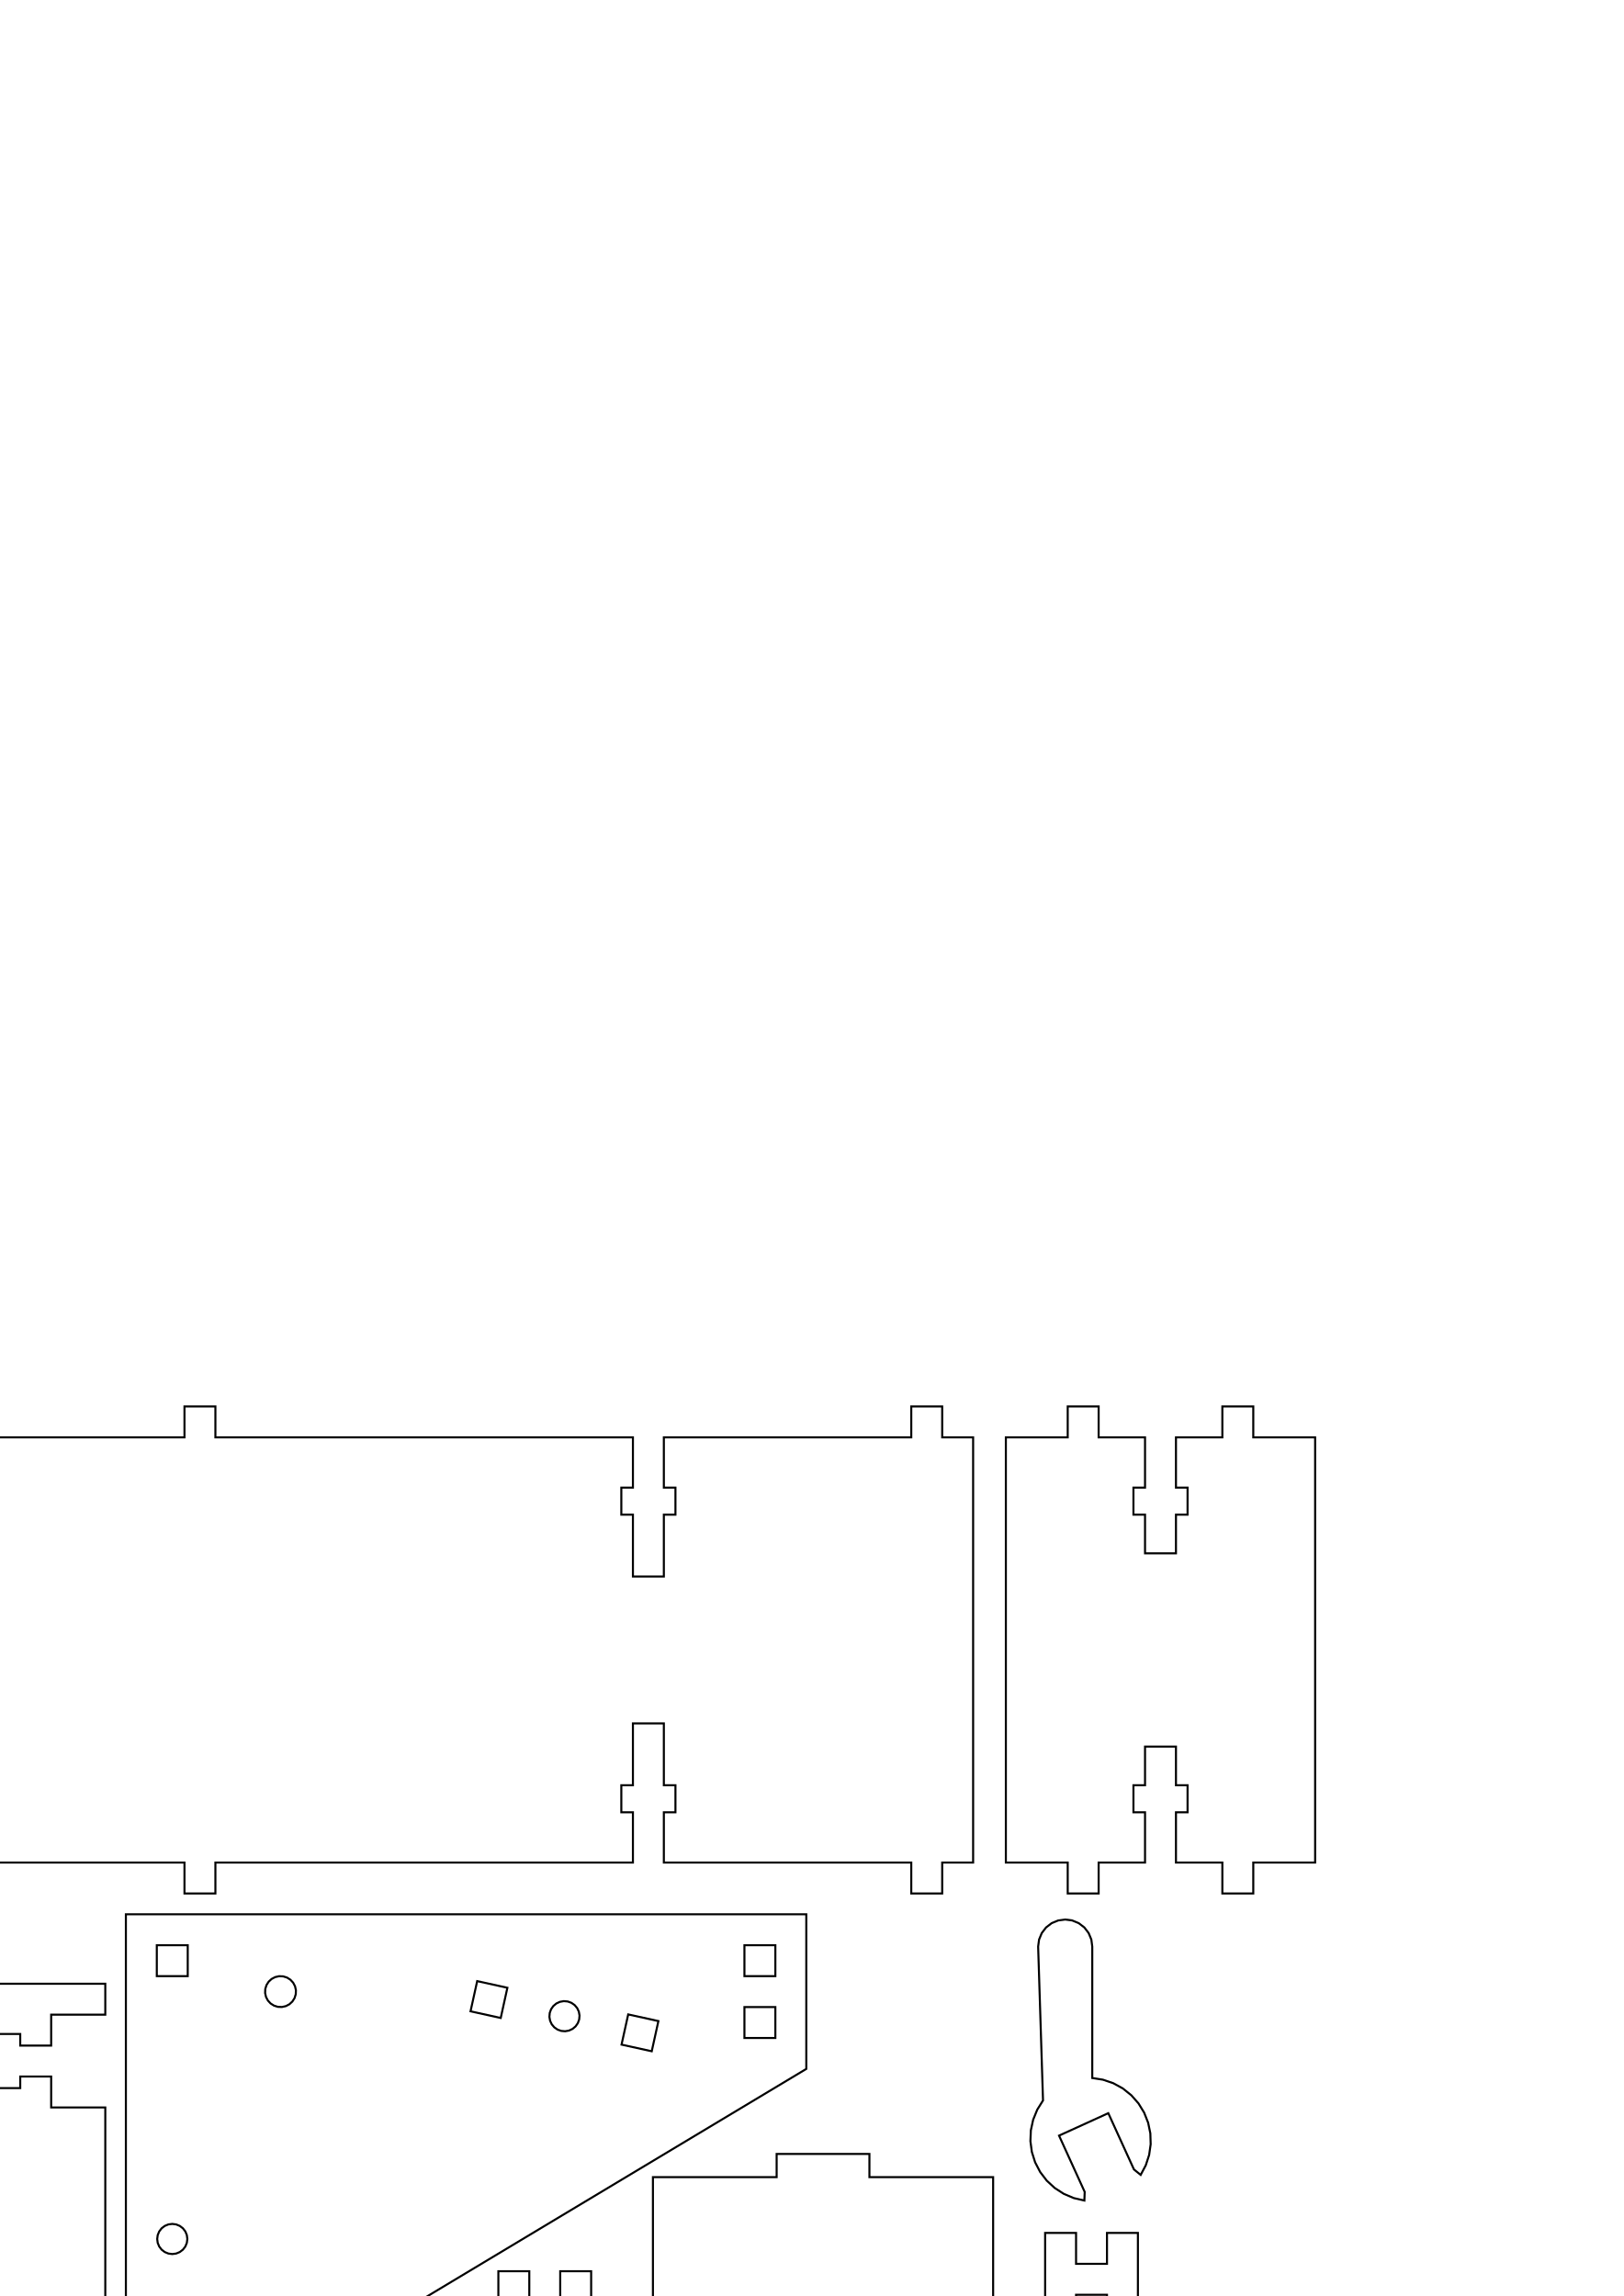
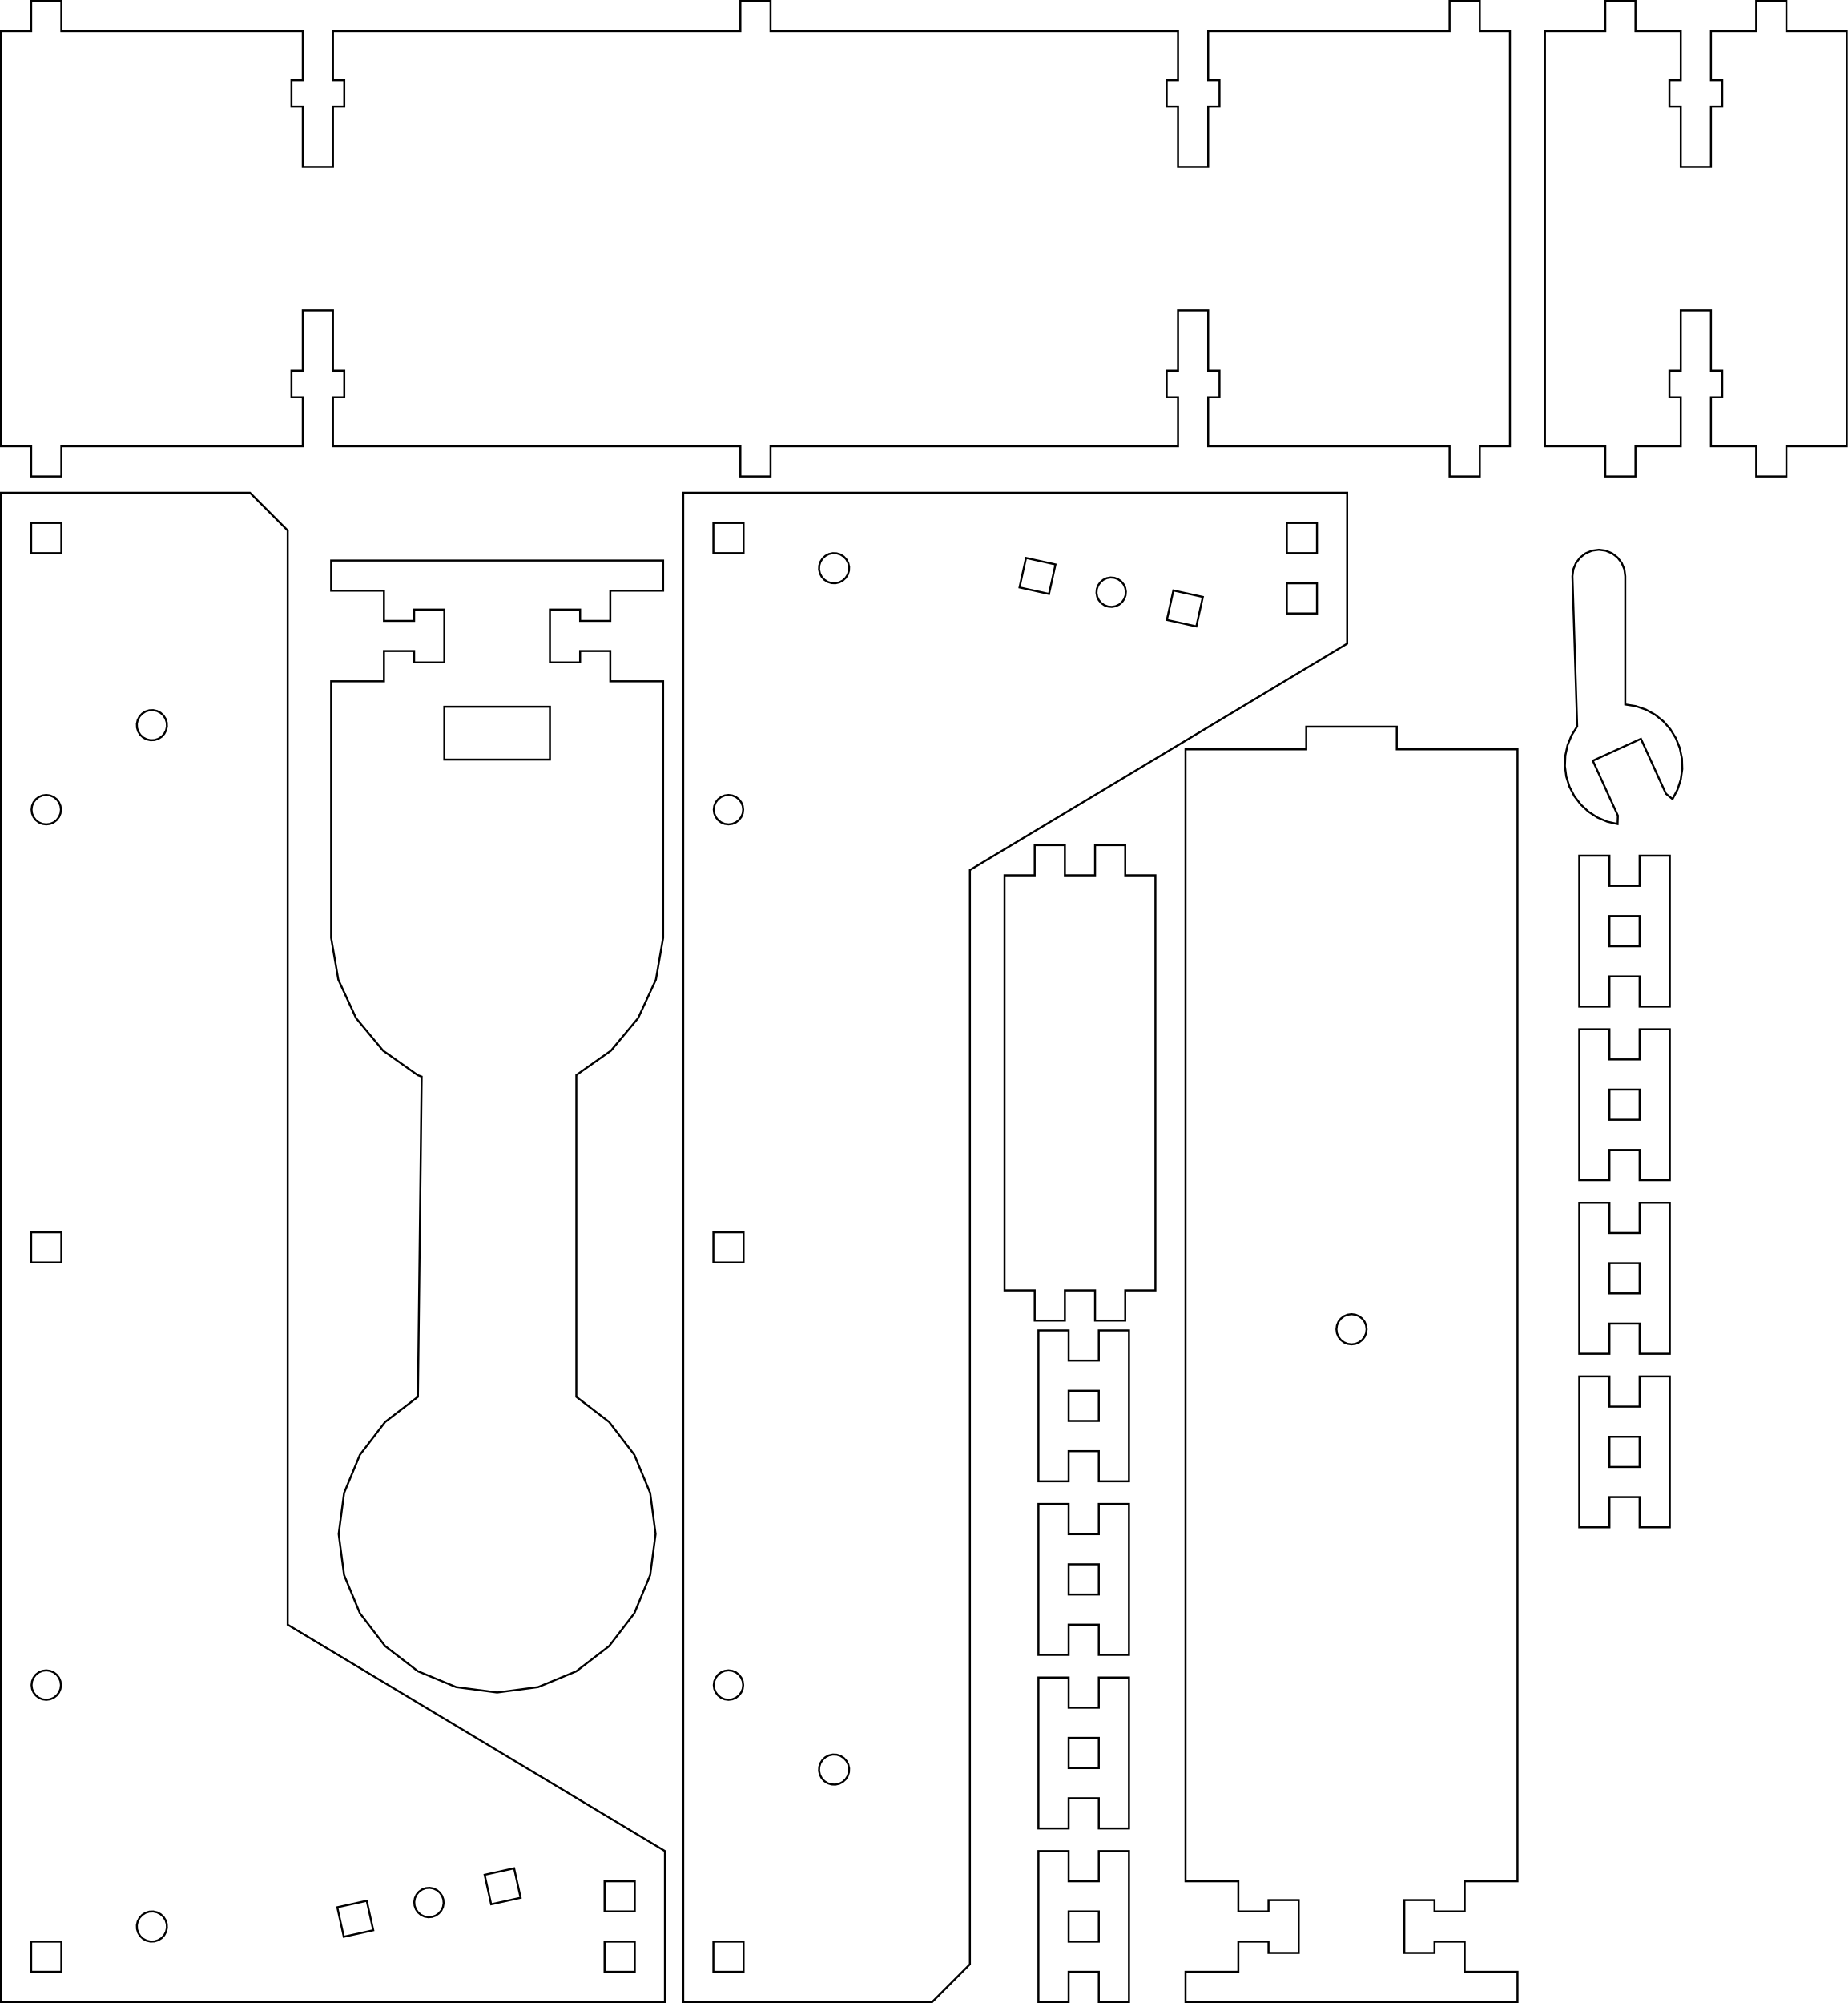
- <svg xmlns="http://www.w3.org/2000/svg" width="793.701" height="1122.52" version="1.1" id="svg6084">
-   <defs id="defs4598">
-     <marker id="DistanceX" orient="auto" refX="0.0" refY="0.0" style="overflow:visible">
-       <path d="M 3,-3 L -3,3 M 0,-5 L  0,5" style="stroke:#000000; stroke-width:0.5" id="path4586" />
+ <svg xmlns="http://www.w3.org/2000/svg" width="925.614" height="1003.197" version="1.1" id="svg8284">
+   <defs id="defs6798">
+     <marker id="DistanceX" orient="auto" refX="0" refY="0" style="overflow:visible">
+       <path d="M 3,-3 -3,3 M 0,-5 V 5" style="stroke:#000000;stroke-width:0.5" id="path6786" />
    </marker>
    <pattern height="8" id="Hatch" patternUnits="userSpaceOnUse" width="8" x="0" y="0">
-       <path d="M8 4 l-4,4" linecap="square" stroke="#000000" stroke-width="0.25" id="path4589" />
-       <path d="M6 2 l-4,4" linecap="square" stroke="#000000" stroke-width="0.25" id="path4591" />
-       <path d="M4 0 l-4,4" linecap="square" stroke="#000000" stroke-width="0.25" id="path4593" />
+       <path d="M8 4 l-4,4" linecap="square" stroke="#000000" stroke-width="0.25" id="path6789" />
+       <path d="M6 2 l-4,4" linecap="square" stroke="#000000" stroke-width="0.25" id="path6791" />
+       <path d="M4 0 l-4,4" linecap="square" stroke="#000000" stroke-width="0.25" id="path6793" />
    </pattern>
    <symbol id="*MODEL_SPACE" />
    <symbol id="*PAPER_SPACE" />
  </defs>
-   <g id="g4600" />
-   <g id="g6080">
-     <path style="fill:none;stroke:#000000" d="m 273.848,1333.396 v 15.118 h 15.118 v -15.118 h 15.118 v -207.874 h -15.118 v -15.118 h -15.118 v 15.118 h -15.118 v -15.118 h -15.118 v 15.118 h -15.118 v 207.874 h 15.118 v 15.118 h 15.118 v -15.118 z" id="path6738" />
-     <g id="g6744" transform="translate(-12,16)">
-       <path id="path6736" d="m 571.717,743.423 v -18.898 h -5.669 v -13.228 h 5.669 v -24.567 h -22.677 v -15.118 h -15.118 v 15.118 h -30.236 v 207.874 h 30.236 v 15.118 h 15.118 v -15.118 h 22.677 v -24.567 h -5.669 v -13.228 h 5.669 v -18.898 h 15.118 v 18.898 h 5.669 v 13.228 h -5.669 v 24.567 h 22.677 v 15.118 h 15.118 v -15.118 h 30.236 v -207.874 h -30.236 v -15.118 h -15.118 v 15.118 H 586.835 v 24.567 h 5.669 v 13.228 h -5.669 v 18.898 z" style="fill:none;stroke:#000000" />
+   <g id="g6800" transform="translate(342.5625,-775.2012)" />
+   <g id="g8280" transform="translate(342.5625,-775.2012)">
+     <path style="fill:none;stroke:#000000" d="m 431.371,790.819 h 30.236 v -15.118 h 15.118 v 15.118 h 22.677 v 24.567 h -5.669 v 13.228 h 5.669 v 30.236 h 15.118 v -30.236 h 5.669 v -13.228 h -5.669 v -24.567 h 22.677 v -15.118 h 15.118 v 15.118 h 30.236 V 998.693 h -30.236 v 15.118 h -15.118 v -15.118 h -22.677 v -24.567 h 5.669 v -13.228 h -5.669 v -30.236 h -15.118 v 30.236 h -5.669 v 13.228 h 5.669 v 24.567 h -22.677 v 15.118 h -15.118 v -15.118 h -30.236 z" id="path8938" />
+     <path style="fill:none;stroke:#000000" d="m 206.005,1421.484 v 15.118 h 15.118 v -15.118 h 15.118 V 1213.61 H 221.124 v -15.118 h -15.118 v 15.118 h -15.118 v -15.118 h -15.118 v 15.118 h -15.118 v 207.874 h 15.118 v 15.118 h 15.118 v -15.118 z" id="path8936" />
+     <path style="fill:none;stroke:#000000" d="m -175.763,858.851 h -15.118 v -30.236 h -5.669 v -13.228 h 5.669 v -24.567 h -120.945 v -15.118 h -15.118 v 15.118 h -15.118 V 998.693 h 15.118 v 15.118 h 15.118 v -15.118 h 120.945 v -24.567 h -5.669 v -13.228 h 5.669 v -30.236 h 15.118 v 30.236 h 5.669 v 13.228 h -5.669 V 998.693 H 28.331 v 15.118 h 15.118 V 998.693 H 247.544 v -24.567 h -5.669 v -13.228 h 5.669 v -30.236 h 15.118 v 30.236 h 5.669 v 13.228 h -5.669 v 24.567 h 120.945 v 15.118 h 15.118 V 998.693 H 413.843 V 790.819 h -15.118 v -15.118 h -15.118 v 15.118 H 262.662 v 24.567 h 5.669 v 13.228 h -5.669 v 30.236 h -15.118 v -30.236 h -5.669 v -13.228 h 5.669 V 790.819 H 43.449 v -15.118 h -15.118 v 15.118 H -175.763 v 24.567 h 5.669 v 13.228 h -5.669 z" id="path8934" />
+     <g id="g9008" transform="translate(-10,18.8978)">
+       <path id="path8932" d="m 219.106,1058.352 -1.238,-1.472 -0.815,-1.743 -0.336,-1.894 0.166,-1.917 0.656,-1.809 1.102,-1.577 1.472,-1.238 1.743,-0.815 1.894,-0.336 1.917,0.166 1.809,0.656 1.577,1.102 1.238,1.472 0.815,1.743 0.336,1.894 -0.166,1.917 -0.656,1.809 -1.102,1.577 -1.472,1.238 -1.743,0.815 -1.894,0.336 -1.917,-0.166 -1.809,-0.656 z" style="fill:none;stroke:#000000" />
+       <path id="path8930" d="m 25.249,1602.168 -0.251,-1.907 0.251,-1.908 0.736,-1.778 1.171,-1.526 1.526,-1.171 1.778,-0.736 1.908,-0.251 1.908,0.251 1.778,0.736 1.526,1.171 1.171,1.526 0.736,1.778 0.251,1.908 -0.251,1.907 -0.736,1.778 -1.171,1.526 -1.526,1.171 -1.778,0.736 -1.908,0.251 -1.908,-0.251 -1.778,-0.736 -1.526,-1.171 -1.171,-1.526 z" style="fill:none;stroke:#000000" />
+       <path id="path8928" d="m 27.156,1167.046 1.526,1.171 1.778,0.736 1.908,0.251 1.908,-0.251 1.778,-0.736 1.526,-1.171 1.171,-1.526 0.736,-1.778 0.251,-1.907 -0.251,-1.908 -0.736,-1.778 -1.171,-1.526 -1.526,-1.171 -1.778,-0.736 -1.908,-0.251 -1.908,0.251 -1.778,0.736 -1.526,1.171 -1.171,1.526 -0.736,1.778 -0.251,1.908 0.251,1.907 0.736,1.778 z" style="fill:none;stroke:#000000" />
+       <path id="path8926" d="m 196.18,1039.02 -3.256,14.763 -14.763,-3.256 3.256,-14.763 z" style="fill:none;stroke:#000000" />
+       <path id="path8924" d="m 312.053,1033.331 v -15.118 h 15.118 v 15.118 z" style="fill:none;stroke:#000000" />
+       <path id="path8922" d="m 90.117,1035.081 1.339,1.45 0.918,1.746 0.435,1.925 -0.078,1.972 -0.586,1.884 -1.054,1.669 -1.45,1.339 -1.747,0.918 -1.925,0.434 -1.972,-0.078 -1.884,-0.586 -1.668,-1.054 -1.339,-1.45 -0.918,-1.747 -0.435,-1.925 0.078,-1.972 0.586,-1.884 1.054,-1.668 1.45,-1.339 1.747,-0.918 1.925,-0.435 1.972,0.078 1.884,0.586 z" style="fill:none;stroke:#000000" />
+       <path id="path8920" d="m 266.741,1070.062 -14.763,-3.256 3.256,-14.763 14.763,3.256 z" style="fill:none;stroke:#000000" />
+       <path id="path8918" d="m 327.171,1048.449 v 15.118 h -15.118 v -15.118 z" style="fill:none;stroke:#000000" />
+       <path id="path8916" d="m 24.809,1018.213 15.118,10e-5 v 15.118 l -15.118,-1e-4 z" style="fill:none;stroke:#000000" />
+       <path id="path8914" d="m 92.725,1643.903 -0.593,1.882 -1.06,1.664 -1.455,1.333 -1.75,0.911 -1.927,0.427 -1.971,-0.086 -1.882,-0.593 -1.664,-1.06 -1.333,-1.455 -0.911,-1.75 -0.427,-1.927 0.086,-1.971 0.593,-1.882 1.06,-1.664 1.455,-1.333 1.75,-0.911 1.927,-0.427 1.971,0.086 1.882,0.593 1.664,1.06 1.333,1.455 0.911,1.75 0.427,1.927 z" style="fill:none;stroke:#000000" />
+       <path id="path8912" d="m 24.809,1728.764 15.118,1e-4 v 15.118 l -15.118,-10e-5 z" style="fill:none;stroke:#000000" />
+       <path id="path8910" d="m 153.313,1192.071 188.976,-113.386 v -75.591 H 9.691 v 755.905 H 134.415 l 18.898,-18.898 z" style="fill:none;stroke:#000000" />
+       <path id="path8908" d="m 39.927,1373.489 h -15.118 v 15.118 h 15.118 z" style="fill:none;stroke:#000000" />
    </g>
-     <g id="g6741" transform="translate(0,16)">
-       <path id="path6734" d="m 309.386,894.605 v -24.567 h -5.669 v -13.228 h 5.669 v -30.236 h 15.118 v 30.236 h 5.669 v 13.228 h -5.669 v 24.567 h 120.945 v 15.118 h 15.118 v -15.118 h 15.118 V 686.731 h -15.118 v -15.118 h -15.118 v 15.118 H 324.505 v 24.567 h 5.669 v 13.228 h -5.669 v 30.236 h -15.118 v -30.236 h -5.669 v -13.228 h 5.669 V 686.731 H 105.292 v -15.118 h -15.118 v 15.118 h -204.095 v 24.567 h 5.669 v 13.228 h -5.669 v 30.236 h -15.118 v -30.236 h -5.669 v -13.228 h 5.669 v -24.567 h -120.945 v -15.118 h -15.118 v 15.118 h -15.118 v 207.874 h 15.118 v 15.118 h 15.118 v -15.118 h 120.945 v -24.567 h -5.669 v -13.228 h 5.669 v -30.236 h 15.118 v 30.236 h 5.669 v 13.228 h -5.669 v 24.567 h 204.095 v 15.118 h 15.118 v -15.118 z" style="fill:none;stroke:#000000" />
+     <g id="g8957">
+       <path id="path8906" d="m -120.648,1730.304 -0.815,1.743 -1.238,1.472 -1.577,1.102 -1.809,0.656 -1.917,0.166 -1.894,-0.336 -1.743,-0.815 -1.472,-1.238 -1.102,-1.577 -0.656,-1.809 -0.166,-1.917 0.336,-1.894 0.815,-1.743 1.238,-1.472 1.577,-1.102 1.809,-0.656 1.917,-0.166 1.894,0.336 1.743,0.815 1.472,1.238 1.102,1.577 0.656,1.809 0.166,1.917 z" style="fill:none;stroke:#000000" />
+       <path id="path8904" d="m -311.826,1762.78 -1e-5,-15.118 -15.118,-2e-4 1e-5,15.118 z" style="fill:none;stroke:#000000" />
+       <path id="path8902" d="m -24.582,1747.662 v 15.118 h -15.118 v -15.118 z" style="fill:none;stroke:#000000" />
+       <path id="path8900" d="m -315.7,1625.541 -1.778,0.736 -1.908,0.251 -1.907,-0.251 -1.778,-0.736 -1.526,-1.171 -1.171,-1.526 -0.736,-1.778 -0.251,-1.907 0.251,-1.907 0.736,-1.778 1.171,-1.526 1.526,-1.171 1.778,-0.736 1.908,-0.251 1.908,0.251 1.778,0.736 1.526,1.171 1.171,1.526 0.736,1.778 0.251,1.907 -0.251,1.907 -0.736,1.778 -1.171,1.526 z" style="fill:none;stroke:#000000" />
+       <path id="path8898" d="m -81.756,1725.695 -14.763,3.256 -3.256,-14.763 14.763,-3.256 z" style="fill:none;stroke:#000000" />
+       <path id="path8896" d="m -158.829,1727.21 3.256,14.763 -14.763,3.256 -3.256,-14.763 z" style="fill:none;stroke:#000000" />
+       <path id="path8894" d="m -24.582,1717.426 v 15.118 h -15.118 v -15.118 z" style="fill:none;stroke:#000000" />
+       <path id="path8892" d="m -265.189,1747.552 -1.972,0.078 -1.925,-0.435 -1.747,-0.918 -1.45,-1.339 -1.054,-1.669 -0.586,-1.884 -0.078,-1.972 0.435,-1.925 0.918,-1.747 1.339,-1.45 1.668,-1.054 1.884,-0.586 1.972,-0.078 1.925,0.435 1.747,0.918 1.45,1.339 1.054,1.669 0.586,1.884 0.078,1.972 -0.435,1.925 -0.918,1.747 -1.339,1.45 -1.668,1.054 z" style="fill:none;stroke:#000000" />
+       <path id="path8890" d="m -267.131,1145.932 -1.927,-0.427 -1.75,-0.911 -1.455,-1.333 -1.06,-1.664 -0.593,-1.882 -0.086,-1.971 0.427,-1.927 0.911,-1.75 1.333,-1.455 1.664,-1.06 1.882,-0.593 1.971,-0.086 1.927,0.427 1.75,0.911 1.455,1.333 1.06,1.664 0.593,1.882 0.086,1.971 -0.427,1.927 -0.911,1.75 -1.333,1.455 -1.664,1.06 -1.882,0.593 z" style="fill:none;stroke:#000000" />
+       <path id="path8888" d="m -319.385,1188.103 -1.908,-0.251 -1.778,-0.736 -1.526,-1.171 -1.171,-1.526 -0.736,-1.778 -0.251,-1.907 0.251,-1.907 0.736,-1.778 1.171,-1.526 1.526,-1.171 1.778,-0.736 1.908,-0.251 1.908,0.251 1.778,0.736 1.526,1.171 1.171,1.526 0.736,1.778 0.251,1.907 -0.251,1.907 -0.736,1.778 -1.171,1.526 -1.526,1.171 -1.778,0.736 z" style="fill:none;stroke:#000000" />
+       <path id="path8886" d="m -326.944,1052.228 v -15.118 l 15.118,10e-5 v 15.118 z" style="fill:none;stroke:#000000" />
+       <path id="path8884" d="M -9.464,1702.307 -198.44,1588.922 v -548.031 l -18.898,-18.898 h -124.724 v 755.906 l 332.598,-2e-4 z" style="fill:none;stroke:#000000" />
+       <path id="path8882" d="m -326.944,1392.386 -1e-5,15.118 h 15.118 l 2e-5,-15.118 z" style="fill:none;stroke:#000000" />
    </g>
-     <g id="g6767" transform="translate(-10,18.8976)">
-       <path id="path6732" d="m 283.698,959.797 1.894,-0.336 1.917,0.166 1.809,0.656 1.577,1.102 1.238,1.472 0.815,1.743 0.336,1.894 -0.166,1.917 -0.656,1.809 -1.102,1.577 -1.472,1.238 -1.743,0.815 -1.894,0.336 -1.917,-0.166 -1.809,-0.656 -1.577,-1.102 -1.238,-1.472 -0.815,-1.743 -0.336,-1.894 0.166,-1.917 0.656,-1.809 1.102,-1.577 1.472,-1.238 z" style="fill:none;stroke:#000000" />
-       <path id="path6730" d="m 99.422,1508.96 1.171,1.526 0.736,1.778 0.251,1.907 -0.251,1.907 -0.736,1.778 -1.171,1.526 -1.526,1.171 -1.778,0.736 -1.907,0.251 -1.907,-0.251 -1.778,-0.736 -1.526,-1.171 -1.171,-1.526 -0.736,-1.778 -0.251,-1.907 0.251,-1.907 0.736,-1.778 1.171,-1.526 1.526,-1.171 1.778,-0.736 1.907,-0.251 1.907,0.251 1.778,0.736 z" style="fill:none;stroke:#000000" />
-       <path id="path6728" d="m 87.828,1072.061 -0.736,1.778 -0.251,1.907 0.251,1.907 0.736,1.778 1.171,1.526 1.526,1.171 1.778,0.736 1.907,0.251 1.907,-0.251 1.778,-0.736 1.526,-1.171 1.171,-1.526 0.736,-1.778 0.251,-1.907 -0.251,-1.907 -0.736,-1.778 -1.171,-1.526 -1.526,-1.171 -1.778,-0.736 -1.907,-0.251 -1.907,0.251 -1.778,0.736 -1.526,1.171 z" style="fill:none;stroke:#000000" />
-       <path id="path6726" d="m 139.674,953.518 0.586,-1.884 1.054,-1.668 1.45,-1.339 1.747,-0.918 1.925,-0.435 1.972,0.078 1.884,0.586 1.668,1.054 1.339,1.45 0.918,1.747 0.435,1.925 -0.078,1.972 -0.586,1.884 -1.054,1.668 -1.45,1.339 -1.747,0.918 -1.925,0.435 -1.972,-0.078 -1.884,-0.586 -1.669,-1.054 -1.339,-1.45 -0.918,-1.747 -0.435,-1.925 z" style="fill:none;stroke:#000000" />
-       <path id="path6724" d="m 101.769,932.124 v 15.118 h -15.118 l 1e-4,-15.118 z" style="fill:none;stroke:#000000" />
-       <path id="path6722" d="m 196.258,1672.912 18.898,-18.898 V 1105.983 L 404.132,992.597 V 917.006 H 71.533 v 755.906 z" style="fill:none;stroke:#000000" />
-       <path id="path6720" d="m 143.929,1563.353 -1.664,-1.06 -1.333,-1.455 -0.911,-1.75 -0.427,-1.927 0.086,-1.971 0.593,-1.882 1.06,-1.664 1.455,-1.333 1.75,-0.911 1.927,-0.427 1.971,0.086 1.882,0.593 1.664,1.06 1.333,1.455 0.911,1.75 0.427,1.927 -0.086,1.971 -0.593,1.882 -1.06,1.664 -1.455,1.333 -1.75,0.911 -1.927,0.427 -1.972,-0.086 z" style="fill:none;stroke:#000000" />
-       <path id="path6718" d="m 328.584,983.973 -14.763,-3.256 3.256,-14.763 14.763,3.256 z" style="fill:none;stroke:#000000" />
-       <path id="path6716" d="m 254.767,967.694 -14.763,-3.256 3.256,-14.763 14.763,3.256 z" style="fill:none;stroke:#000000" />
-       <path id="path6714" d="m 389.013,947.242 h -15.118 v -15.118 h 15.118 z" style="fill:none;stroke:#000000" />
-       <path id="path6712" d="m 389.013,962.36 v 15.118 h -15.118 v -15.118 z" style="fill:none;stroke:#000000" />
-       <path id="path6710" d="m 86.651,1657.793 v -15.118 h 15.118 v 15.118 z" style="fill:none;stroke:#000000" />
-       <path id="path6708" d="m 101.769,1302.518 h -15.118 v -15.118 h 15.118 z" style="fill:none;stroke:#000000" />
+     <path style="fill:none;stroke:#000000" d="m 479.443,1145.227 12.539,27.514 3.287,2.655 2.489,-4.69 1.645,-5.048 0.752,-5.256 -0.164,-5.307 -1.075,-5.2 -1.954,-4.937 -2.774,-4.527 -3.512,-3.982 -4.145,-3.318 -4.654,-2.556 -5.025,-1.716 -5.245,-0.826 v -64.252 l -0.451,-3.424 -1.322,-3.191 -2.102,-2.74 -2.74,-2.102 -3.19,-1.321 -3.424,-0.451 -3.424,0.451 -3.19,1.321 -2.74,2.102 -2.102,2.74 -1.322,3.191 -0.451,3.424 2.382,75.223 -2.818,4.5 -2.001,4.918 -1.125,5.189 -0.215,5.305 0.701,5.263 1.597,5.064 2.444,4.714 3.219,4.223 3.898,3.606 4.46,2.881 4.889,2.071 5.173,1.198 0.152,-4.223 -12.539,-27.514 z" id="path8880" />
+     <g id="g8985" transform="translate(-8,52)">
+       <path id="path8878" d="m 486.803,1370.98 h -15.118 v -15.118 h 15.118 z" style="fill:none;stroke:#000000" />
+       <path id="path8876" d="m 501.921,1325.626 h -15.118 v 15.118 h -15.118 v -15.118 H 456.567 v 75.591 h 15.118 v -15.118 h 15.118 v 15.118 h 15.118 z" style="fill:none;stroke:#000000" />
    </g>
-     <g id="g6782">
-       <path id="path6706" d="m -63.607,1634.965 1.743,0.815 1.472,1.238 1.102,1.577 0.656,1.809 0.166,1.917 -0.336,1.894 -0.815,1.743 -1.238,1.472 -1.577,1.102 -1.809,0.656 -1.917,0.166 -1.894,-0.336 -1.743,-0.815 -1.472,-1.238 -1.102,-1.577 -0.656,-1.809 -0.166,-1.917 0.336,-1.894 0.815,-1.743 1.238,-1.472 1.577,-1.102 1.809,-0.656 1.917,-0.166 z" style="fill:none;stroke:#000000" />
-       <path id="path6704" d="m -210.439,1658.85 -1.054,-1.668 -0.586,-1.884 -0.078,-1.972 0.435,-1.925 0.918,-1.747 1.339,-1.45 1.668,-1.054 1.884,-0.586 1.972,-0.078 1.925,0.435 1.747,0.918 1.45,1.339 1.054,1.669 0.586,1.884 0.078,1.972 -0.434,1.925 -0.918,1.747 -1.339,1.45 -1.668,1.054 -1.884,0.586 -1.972,0.078 -1.925,-0.435 -1.747,-0.918 z" style="fill:none;stroke:#000000" />
-       <path id="path6702" d="m -249.984,1676.691 4e-4,-15.118 h -15.118 l -3e-4,15.118 z" style="fill:none;stroke:#000000" />
-       <path id="path6700" d="m 22.142,1631.337 h 15.118 v 15.118 h -15.118 z" style="fill:none;stroke:#000000" />
-       <path id="path6698" d="m -249.983,966.14 h -15.118 V 951.022 h 15.118 z" style="fill:none;stroke:#000000" />
-       <path id="path6696" d="m -253.857,1539.452 -1.778,0.736 -1.907,0.251 -1.907,-0.251 -1.778,-0.736 -1.526,-1.171 -1.171,-1.526 -0.736,-1.778 -0.251,-1.908 0.251,-1.907 0.736,-1.778 1.171,-1.526 1.526,-1.171 1.778,-0.736 1.907,-0.251 1.907,0.251 1.778,0.736 1.526,1.171 1.171,1.526 0.736,1.778 0.251,1.907 -0.251,1.908 -0.736,1.778 -1.171,1.526 z" style="fill:none;stroke:#000000" />
-       <path id="path6694" d="m -255.635,1101.763 -1.907,0.251 -1.907,-0.251 -1.778,-0.736 -1.526,-1.171 -1.171,-1.526 -0.736,-1.778 -0.251,-1.908 0.251,-1.907 0.736,-1.778 1.171,-1.526 1.526,-1.171 1.778,-0.736 1.907,-0.251 1.907,0.251 1.778,0.736 1.526,1.171 1.171,1.526 0.736,1.778 0.251,1.907 -0.251,1.908 -0.736,1.778 -1.171,1.526 -1.526,1.171 z" style="fill:none;stroke:#000000" />
-       <path id="path6692" d="m -200.293,1046.121 1.455,1.333 1.06,1.664 0.593,1.882 0.086,1.972 -0.427,1.927 -0.911,1.75 -1.333,1.455 -1.664,1.06 -1.882,0.593 -1.972,0.086 -1.927,-0.427 -1.75,-0.911 -1.455,-1.333 -1.06,-1.664 -0.593,-1.882 -0.086,-1.972 0.427,-1.927 0.911,-1.75 1.333,-1.455 1.664,-1.06 1.882,-0.593 1.971,-0.086 1.927,0.427 z" style="fill:none;stroke:#000000" />
-       <path id="path6690" d="m -37.932,1628.098 14.763,-3.256 3.256,14.763 -14.763,3.256 z" style="fill:none;stroke:#000000" />
-       <path id="path6688" d="m -111.749,1644.377 14.763,-3.256 3.256,14.763 -14.763,3.256 z" style="fill:none;stroke:#000000" />
-       <path id="path6686" d="m 22.142,1661.573 h 15.118 v 15.118 h -15.118 z" style="fill:none;stroke:#000000" />
-       <path id="path6684" d="m -265.101,1306.297 1e-4,15.118 h 15.118 v -15.118 z" style="fill:none;stroke:#000000" />
-       <path id="path6682" d="m 52.379,1691.809 h -332.598 V 935.904 h 124.724 l 18.898,18.898 -10e-5,548.031 188.976,113.386 z" style="fill:none;stroke:#000000" />
+     <g id="g8981" transform="translate(-8,52)">
+       <path id="path8874" d="m 471.685,1442.791 h 15.118 v 15.118 h -15.118 z" style="fill:none;stroke:#000000" />
+       <path id="path8872" d="m 486.803,1412.555 h 15.118 v 75.591 h -15.118 v -15.118 h -15.118 v 15.118 H 456.567 v -75.591 h 15.118 v 15.118 h 15.118 z" style="fill:none;stroke:#000000" />
    </g>
-     <path style="fill:none;stroke:#000000" d="m 530.223,1071.623 -0.152,4.223 -5.173,-1.198 -4.889,-2.071 -4.46,-2.881 -3.898,-3.606 -3.219,-4.223 -2.444,-4.714 -1.597,-5.064 -0.701,-5.263 0.215,-5.305 1.125,-5.189 2.001,-4.918 2.818,-4.5 -2.382,-75.223 0.451,-3.424 1.322,-3.19 2.102,-2.74 2.74,-2.102 3.19,-1.321 3.424,-0.451 3.424,0.451 3.19,1.321 2.74,2.102 2.102,2.74 1.322,3.19 0.451,3.424 -10e-6,64.252 5.245,0.826 5.025,1.716 4.654,2.556 4.145,3.318 3.512,3.982 2.774,4.527 1.954,4.937 1.075,5.2 0.164,5.307 -0.752,5.256 -1.645,5.048 -2.489,4.69 -3.287,-2.655 -12.539,-27.514 -24.075,10.971 z" id="path6680" />
-     <path style="fill:none;stroke:#000000" d="m 541.118,1310.891 h -15.118 v -15.118 h 15.118 z" id="path6678" />
-     <path style="fill:none;stroke:#000000" d="m 541.118,1280.655 v -15.118 h 15.118 v 75.591 h -15.118 v -15.118 h -15.118 v 15.118 h -15.118 v -75.591 h 15.118 v 15.118 z" id="path6676" />
-     <path style="fill:none;stroke:#000000" d="m 541.118,1397.82 h -15.118 v -15.118 h 15.118 z" id="path6674" />
-     <path style="fill:none;stroke:#000000" d="m 510.882,1428.057 v -75.591 h 15.118 v 15.118 h 15.118 v -15.118 h 15.118 v 75.591 h -15.118 v -15.118 h -15.118 v 15.118 z" id="path6672" />
-     <path style="fill:none;stroke:#000000" d="m 526,1137.033 v -15.118 h 15.118 v 15.118 z" id="path6670" />
-     <path style="fill:none;stroke:#000000" d="m 541.118,1167.269 v -15.118 h -15.118 v 15.118 h -15.118 l -1e-5,-75.591 h 15.118 v 15.118 h 15.118 v -15.118 h 15.118 l 10e-6,75.591 z" id="path6668" />
-     <path style="fill:none;stroke:#000000" d="m 541.118,1223.962 h -15.118 v -15.118 h 15.118 z" id="path6666" />
-     <path style="fill:none;stroke:#000000" d="m 556.236,1178.608 v 75.591 h -15.118 v -15.118 h -15.118 v 15.118 h -15.118 v -75.591 h 15.118 v 15.118 h 15.118 v -15.118 z" id="path6664" />
-     <path style="fill:none;stroke:#000000" d="m 258.602,1355.431 h -15.118 v 75.591 h 15.118 v -15.118 h 15.118 v 15.118 h 15.118 v -75.591 h -15.118 v 15.118 h -15.118 z" id="path6662" />
-     <path style="fill:none;stroke:#000000" d="m 258.602,1400.786 v -15.118 h 15.118 v 15.118 z" id="path6660" />
-     <path style="fill:none;stroke:#000000" d="m 258.602,1487.715 v -15.118 h 15.118 v 15.118 z" id="path6658" />
-     <path style="fill:none;stroke:#000000" d="m 273.72,1517.951 v -15.118 h -15.118 v 15.118 h -15.118 v -75.591 h 15.118 v 15.118 h 15.118 v -15.118 h 15.118 v 75.591 z" id="path6656" />
-     <path style="fill:none;stroke:#000000" d="m 273.72,1574.644 h -15.118 v -15.118 h 15.118 z" id="path6654" />
-     <path style="fill:none;stroke:#000000" d="m 258.602,1544.408 h 15.118 v -15.118 h 15.118 v 75.591 h -15.118 v -15.118 h -15.118 v 15.118 h -15.118 v -75.591 h 15.118 z" id="path6652" />
-     <path style="fill:none;stroke:#000000" d="m 243.484,1691.809 v -75.591 h 15.118 v 15.118 h 15.118 v -15.118 h 15.118 v 75.591 h -15.118 v -15.118 h -15.118 v 15.118 z" id="path6650" />
-     <path style="fill:none;stroke:#000000" d="m 273.72,1646.455 v 15.118 h -15.118 v -15.118 z" id="path6648" />
-     <g id="g6752">
-       <path id="path6646" d="m -58.14,1043.084 h 52.913 v 26.457 h -52.913 z" style="fill:none;stroke:#000000" />
-       <path id="path6644" d="m -52.225,1534.084 20.543,2.704 20.543,-2.704 19.143,-7.929 16.438,-12.613 12.613,-16.438 7.929,-19.142 2.704,-20.543 -2.704,-20.543 -7.929,-19.142 -12.613,-16.438 -16.438,-12.613 v -161.11 l 17.35,-12.236 13.592,-16.309 8.907,-19.271 3.616,-20.92 V 1030.332 h -26.457 v -15.118 H 9.892 v 5.669 h -15.118 v -26.457 h 15.118 v 5.669 h 15.118 v -15.118 h 26.457 v -15.118 h -166.299 v 15.118 h 26.457 v 15.118 h 15.118 v -5.669 h 15.118 v 26.457 h -15.118 v -5.669 h -15.118 v 15.118 h -26.457 v 128.504 l 3.592,20.926 8.886,19.284 13.574,16.326 17.337,12.257 1.957,0.722 -1.881,160.331 -16.438,12.613 -12.613,16.438 -7.929,19.142 -2.704,20.543 2.704,20.543 7.929,19.143 12.613,16.438 16.438,12.613 z" style="fill:none;stroke:#000000" />
+     <g id="g8993" transform="translate(-8,52)">
+       <path id="path8870" d="m 486.803,1197.122 h -15.118 v -15.118 h 15.118 z" style="fill:none;stroke:#000000" />
+       <path id="path8868" d="M 471.685,1151.767 H 456.567 v 75.591 h 15.118 V 1212.24 h 15.118 v 15.118 h 15.118 v -75.591 h -15.118 v 15.118 h -15.118 z" style="fill:none;stroke:#000000" />
    </g>
-     <g id="g6748" transform="translate(6)">
-       <path id="path6642" d="m 394.359,1362.165 -1.823,-0.755 -1.566,-1.201 -1.201,-1.565 -0.755,-1.823 -0.258,-1.956 0.258,-1.956 0.755,-1.823 1.201,-1.565 1.566,-1.201 1.823,-0.755 1.956,-0.258 1.956,0.258 1.823,0.755 1.566,1.201 1.201,1.565 0.755,1.823 0.258,1.956 -0.258,1.956 -0.755,1.823 -1.201,1.565 -1.566,1.201 -1.823,0.755 -1.956,0.258 z" style="fill:none;stroke:#000000" />
-       <path id="path6078" d="m 422.772,1640.786 h 15.118 v 5.669 h 15.118 v -15.118 h 26.457 v -566.929 h -60.472 v -11.339 h -45.354 v 11.339 h -60.472 v 566.929 h 26.457 v 15.118 h 15.118 v -5.669 h 15.118 v 26.457 h -15.118 v -5.669 H 339.623 v 15.118 h -26.457 v 15.118 h 166.299 v -15.118 h -26.457 v -15.118 h -15.118 v 5.669 h -15.118 z" style="fill:none;stroke:#000000" />
+     <g id="g8989" transform="translate(-8,52)">
+       <path id="path8866" d="m 471.685,1284.051 v -15.118 h 15.118 v 15.118 z" style="fill:none;stroke:#000000" />
+       <path id="path8864" d="M 471.685,1238.697 H 456.567 v 75.591 h 15.118 v -15.118 h 15.118 v 15.118 h 15.118 v -75.591 h -15.118 v 15.118 h -15.118 z" style="fill:none;stroke:#000000" />
+     </g>
+     <g id="g8977" transform="translate(-4)">
+       <path id="path8862" d="m 211.878,1441.52 h 15.118 v 75.591 h -15.118 v -15.118 h -15.118 v 15.118 h -15.118 v -75.591 h 15.118 v 15.118 h 15.118 z" style="fill:none;stroke:#000000" />
+       <path id="path8860" d="m 196.76,1486.874 v -15.118 h 15.118 v 15.118 z" style="fill:none;stroke:#000000" />
+     </g>
+     <g id="g8973" transform="translate(-4)">
+       <path id="path8858" d="m 196.76,1558.686 h 15.118 v 15.118 h -15.118 z" style="fill:none;stroke:#000000" />
+       <path id="path8856" d="m 196.76,1543.567 v -15.118 h -15.118 v 75.591 h 15.118 v -15.118 h 15.118 v 15.118 h 15.118 v -75.591 h -15.118 v 15.118 z" style="fill:none;stroke:#000000" />
+     </g>
+     <g id="g8969" transform="translate(-4)">
+       <path id="path8854" d="m 196.76,1645.615 h 15.118 v 15.118 h -15.118 z" style="fill:none;stroke:#000000" />
+       <path id="path8852" d="m 226.996,1615.379 h -15.118 v 15.118 h -15.118 v -15.118 h -15.118 v 75.591 h 15.118 v -15.118 h 15.118 v 15.118 h 15.118 z" style="fill:none;stroke:#000000" />
+     </g>
+     <g id="g8965" transform="translate(-4)">
+       <path id="path8850" d="m 211.878,1747.662 h -15.118 v -15.118 h 15.118 z" style="fill:none;stroke:#000000" />
+       <path id="path8848" d="m 196.76,1702.308 h -15.118 v 75.591 h 15.118 V 1762.78 h 15.118 v 15.118 h 15.118 v -75.591 h -15.118 v 15.118 h -15.118 z" style="fill:none;stroke:#000000" />
+     </g>
+     <g id="g8961">
+       <path id="path8846" d="M -67.069,1155.63 H -119.982 v -26.457 h 52.913 z" style="fill:none;stroke:#000000" />
+       <path id="path8844" d="m -24.789,1583.192 -12.613,16.438 -16.438,12.613 -19.143,7.929 -20.542,2.704 -20.542,-2.704 -19.143,-7.929 -16.438,-12.613 -12.613,-16.438 -7.929,-19.142 -2.704,-20.543 2.704,-20.543 7.929,-19.143 12.613,-16.438 16.438,-12.613 1.881,-160.331 -1.957,-0.722 -17.337,-12.257 -13.574,-16.327 -8.886,-19.283 -3.592,-20.926 v -128.504 h 26.457 v -15.118 h 15.118 v 5.669 h 15.118 v -26.457 h -15.118 v 5.669 h -15.118 v -15.118 h -26.457 v -15.118 h 166.299 v 15.118 h -26.457 v 15.118 h -15.118 v -5.669 h -15.118 v 26.457 h 15.118 v -5.669 h 15.118 v 15.118 h 26.457 v 128.504 l -3.616,20.92 -8.907,19.271 -13.592,16.309 -17.35,12.236 v 161.11 l 16.438,12.613 12.613,16.438 7.929,19.143 2.704,20.543 -2.704,20.543 z" style="fill:none;stroke:#000000" />
+     </g>
+     <g id="g8942">
+       <path id="path8842" d="m 338.252,1447.498 -1.823,0.755 -1.956,0.258 -1.956,-0.258 -1.823,-0.755 -1.566,-1.201 -1.201,-1.565 -0.755,-1.823 -0.258,-1.956 0.258,-1.956 0.755,-1.823 1.201,-1.566 1.566,-1.201 1.823,-0.755 1.956,-0.258 1.956,0.258 1.823,0.755 1.566,1.201 1.201,1.566 0.755,1.823 0.258,1.956 -0.258,1.956 -0.755,1.823 -1.201,1.565 z" style="fill:none;stroke:#000000" />
+       <path id="path8278" d="m 391.166,1732.544 v -15.118 h 26.457 v -566.929 h -60.472 v -11.339 h -45.354 v 11.339 h -60.472 v 566.929 h 26.457 v 15.118 h 15.118 v -5.669 h 15.118 v 26.457 h -15.118 v -5.669 h -15.118 v 15.118 h -26.457 v 15.118 h 166.299 v -15.118 h -26.457 v -15.118 h -15.118 v 5.669 h -15.118 v -26.457 h 15.118 v 5.669 z" style="fill:none;stroke:#000000" />
    </g>
  </g>
-   <g id="g6082" />
+   <g id="g8282" transform="translate(342.5625,-775.2012)" />
</svg>
